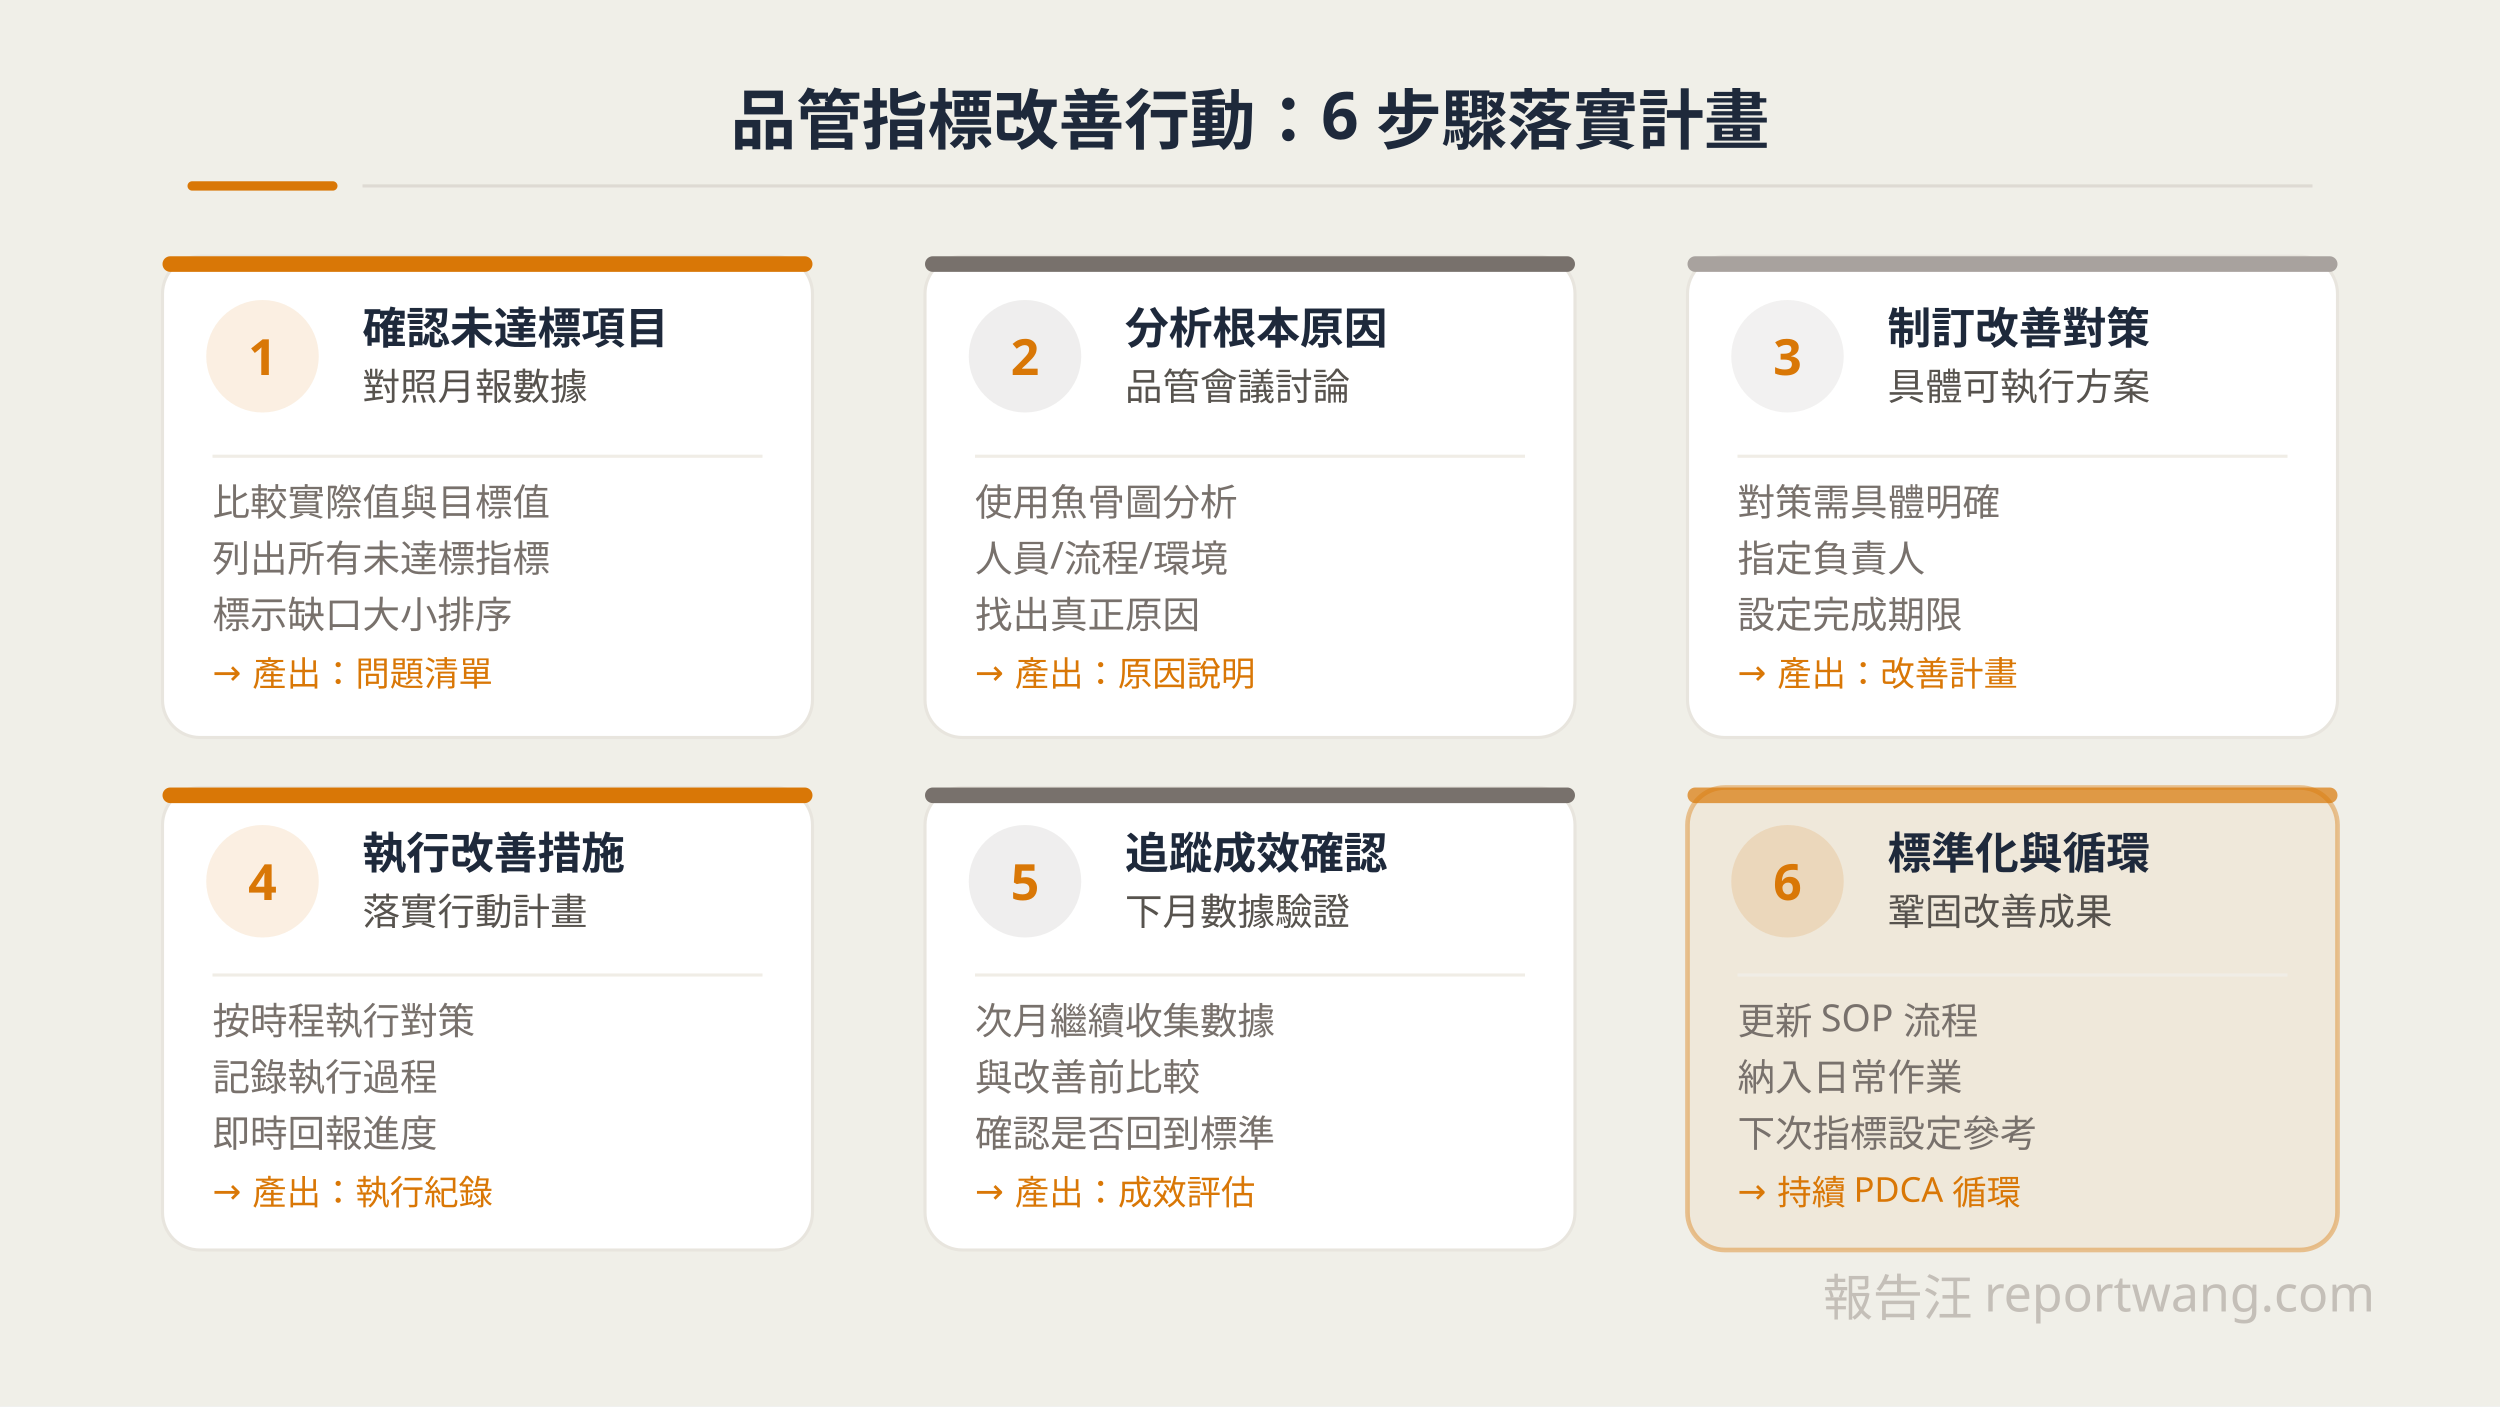
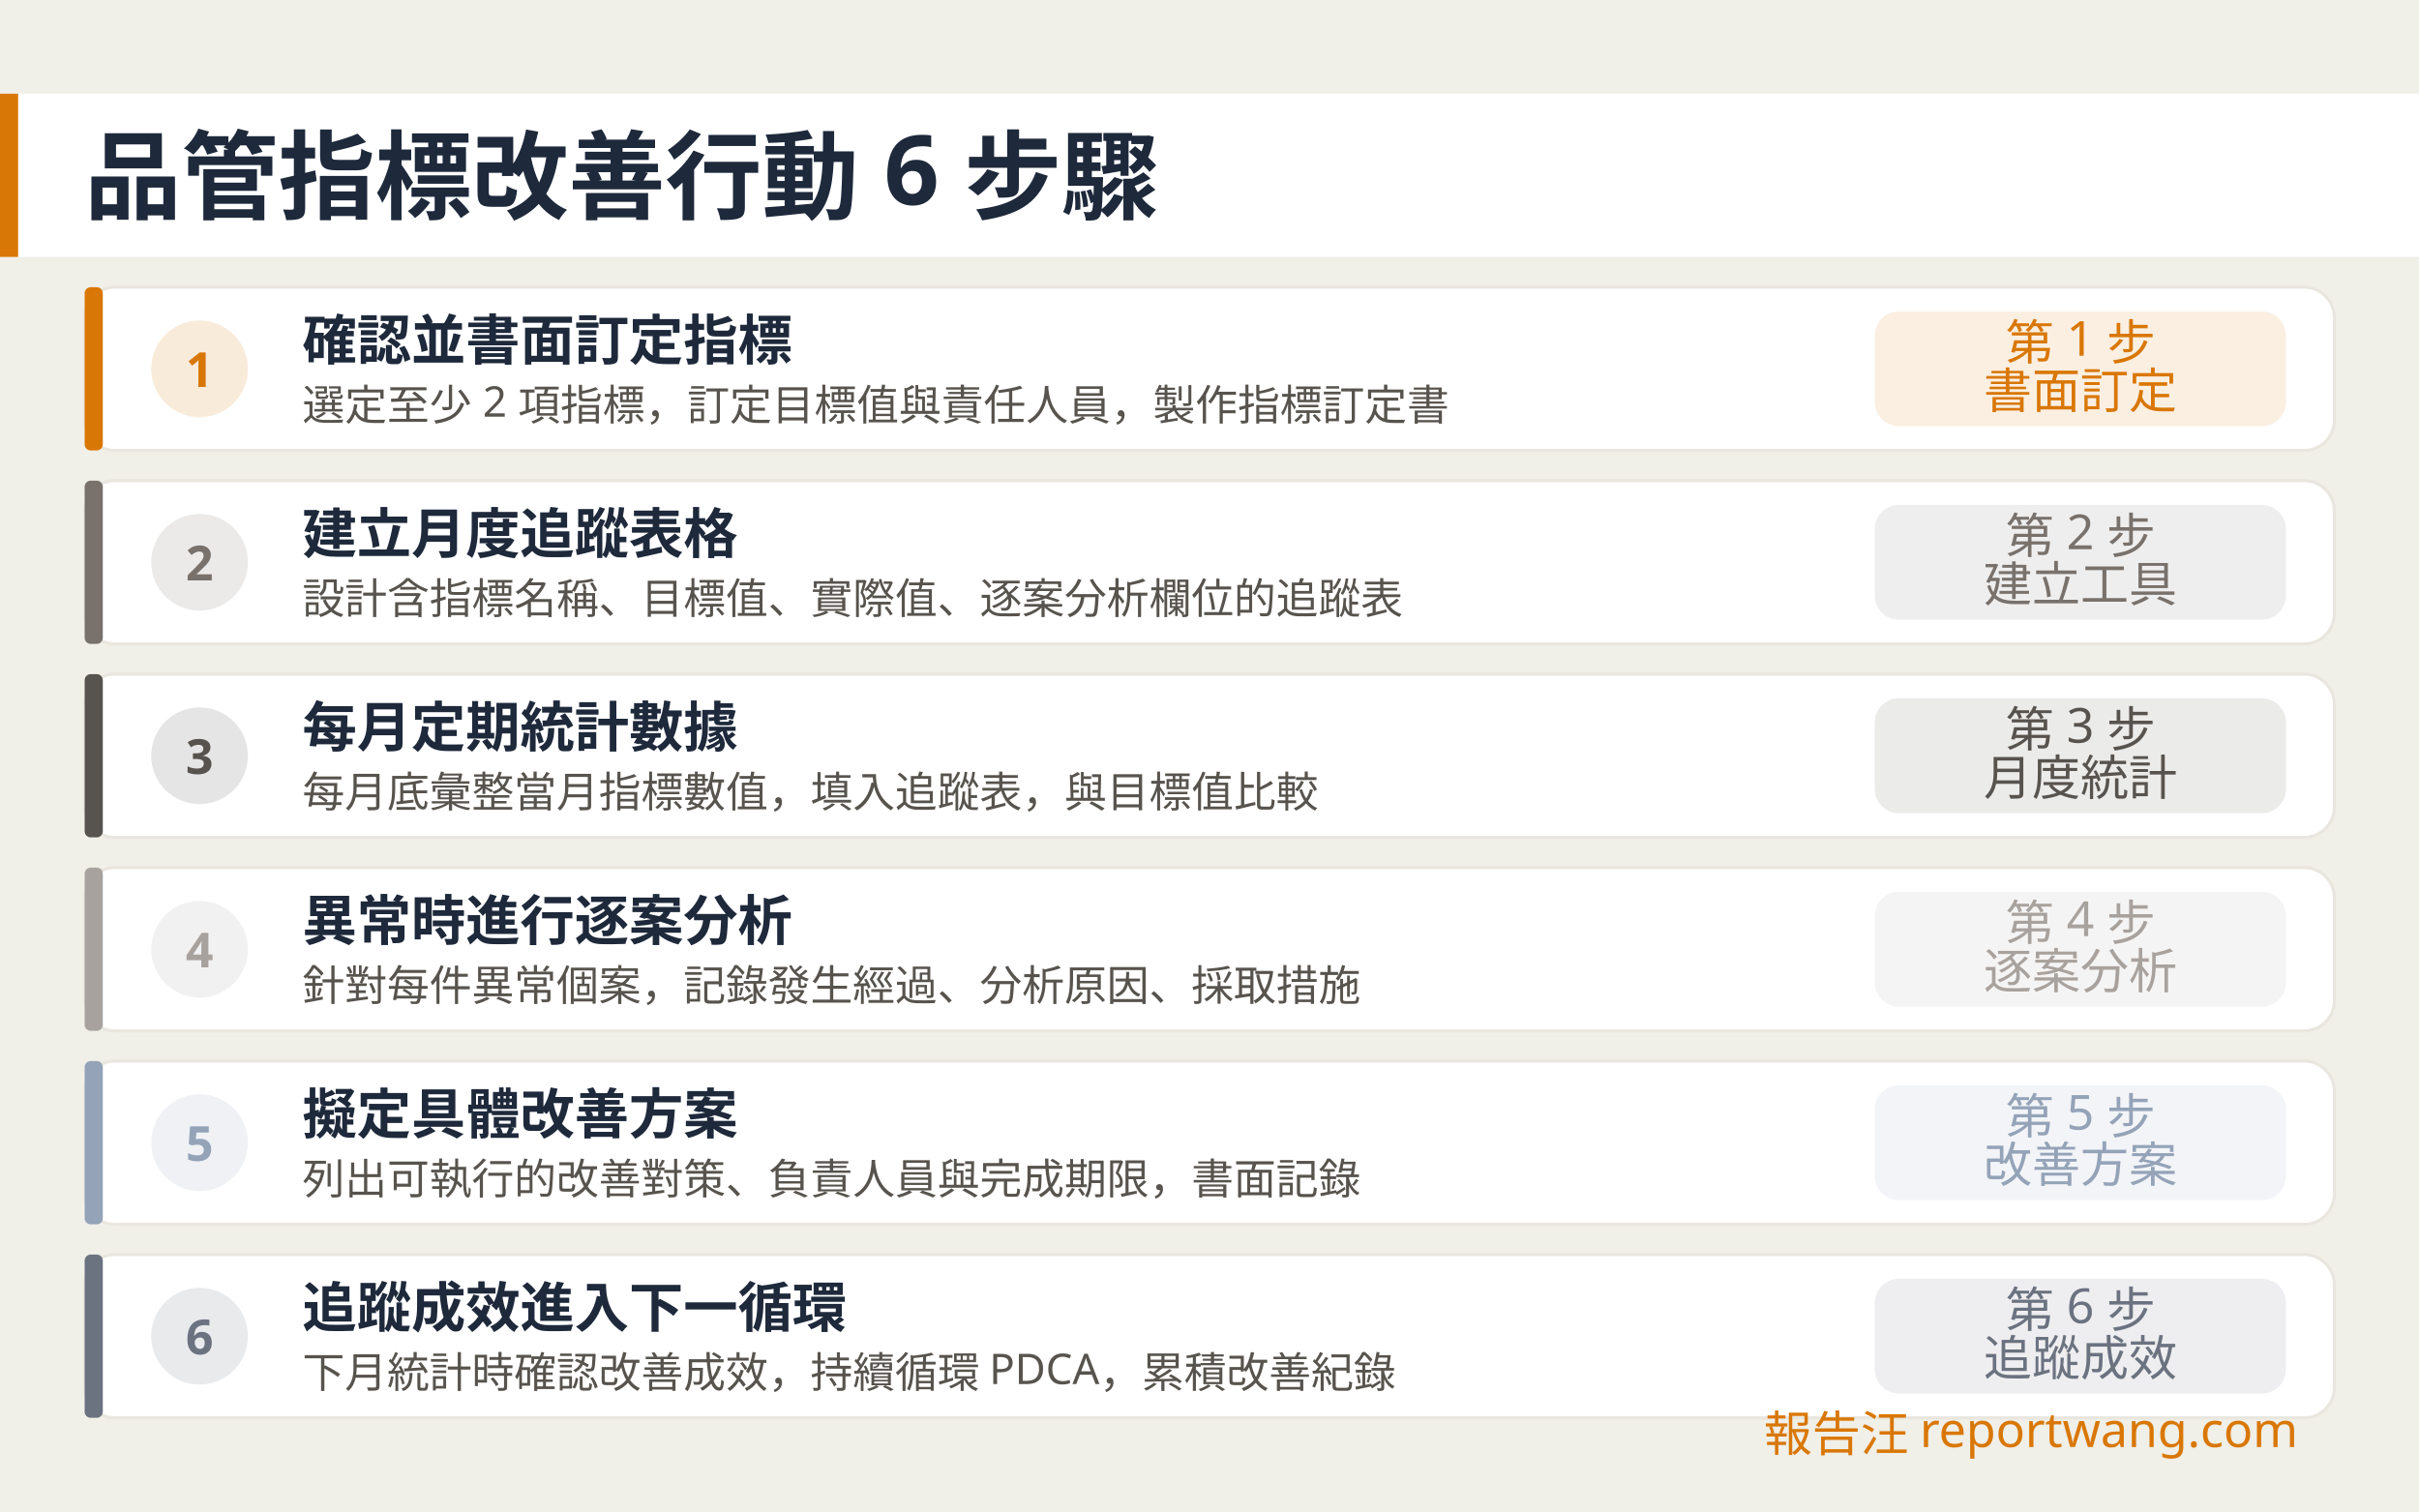
- <svg xmlns="http://www.w3.org/2000/svg" width="800" height="450" viewBox="0 0 800 450" font-family="'Noto Sans TC', sans-serif">
-   <rect width="800" height="450" fill="#f0efe8" />
-   <text x="400" y="46" font-size="21" font-weight="700" fill="#1e293b" text-anchor="middle">品管指標改善行動：6 步驟落實計畫</text>
-   <rect x="60" y="58" width="48" height="3" rx="1.5" fill="#d97706" />
-   <line x1="116" y1="59.5" x2="740" y2="59.5" stroke="#dedad3" stroke-width="1" />
-   <rect x="52" y="82" width="208" height="154" rx="12" fill="white" stroke="#e8e5de" stroke-width="1" />
-   <rect x="52" y="82" width="208" height="5" rx="2.5" fill="#d97706" />
-   <circle cx="84" cy="114" r="18" fill="#d97706" opacity="0.12" />
-   <text x="84" y="120" font-size="16" font-weight="900" fill="#d97706" text-anchor="middle">1</text>
-   <text x="116" y="110" font-size="14" fill="#1e293b" font-weight="700">確認未達標項目</text>
-   <text x="116" y="128" font-size="12" fill="#57534e">對照月報數據</text>
-   <line x1="68" y1="146" x2="244" y2="146" stroke="#f0ede6" stroke-width="1" />
-   <text x="68" y="165" font-size="12" fill="#78716c">比較實際值與目標值</text>
-   <text x="68" y="183" font-size="12" fill="#78716c">列出所有未達標指標</text>
-   <text x="68" y="201" font-size="12" fill="#78716c">標示缺口大小排序</text>
-   <text x="68" y="219" font-size="11" fill="#d97706">→ 產出：問題清單</text>
-   <rect x="296" y="82" width="208" height="154" rx="12" fill="white" stroke="#e8e5de" stroke-width="1" />
-   <rect x="296" y="82" width="208" height="5" rx="2.5" fill="#78716c" />
-   <circle cx="328" cy="114" r="18" fill="#78716c" opacity="0.12" />
-   <text x="328" y="120" font-size="16" font-weight="900" fill="#d97706" text-anchor="middle">2</text>
-   <text x="360" y="110" font-size="14" fill="#1e293b" font-weight="700">分析根本原因</text>
-   <text x="360" y="128" font-size="12" fill="#57534e">品管會議討論</text>
-   <line x1="312" y1="146" x2="488" y2="146" stroke="#f0ede6" stroke-width="1" />
-   <text x="312" y="165" font-size="12" fill="#78716c">使用魚骨圖分析</text>
-   <text x="312" y="183" font-size="12" fill="#78716c">人員/流程/環境</text>
-   <text x="312" y="201" font-size="12" fill="#78716c">找出真正原因</text>
-   <text x="312" y="219" font-size="11" fill="#d97706">→ 產出：原因說明</text>
-   <rect x="540" y="82" width="208" height="154" rx="12" fill="white" stroke="#e8e5de" stroke-width="1" />
-   <rect x="540" y="82" width="208" height="5" rx="2.5" fill="#a8a29e" />
-   <circle cx="572" cy="114" r="18" fill="#a8a29e" opacity="0.15" />
-   <text x="572" y="120" font-size="16" font-weight="900" fill="#d97706" text-anchor="middle">3</text>
-   <text x="604" y="110" font-size="14" fill="#1e293b" font-weight="700">制訂改善對策</text>
-   <text x="604" y="128" font-size="12" fill="#57534e">具體可執行方案</text>
-   <line x1="556" y1="146" x2="732" y2="146" stroke="#f0ede6" stroke-width="1" />
-   <text x="556" y="165" font-size="12" fill="#78716c">對策需具體明確</text>
-   <text x="556" y="183" font-size="12" fill="#78716c">指定負責人</text>
-   <text x="556" y="201" font-size="12" fill="#78716c">設定完成期限</text>
-   <text x="556" y="219" font-size="11" fill="#d97706">→ 產出：改善計畫</text>
-   <rect x="52" y="252" width="208" height="148" rx="12" fill="white" stroke="#e8e5de" stroke-width="1" />
-   <rect x="52" y="252" width="208" height="5" rx="2.5" fill="#d97706" />
-   <circle cx="84" cy="282" r="18" fill="#d97706" opacity="0.12" />
-   <text x="84" y="288" font-size="16" font-weight="900" fill="#d97706" text-anchor="middle">4</text>
-   <text x="116" y="278" font-size="14" fill="#1e293b" font-weight="700">執行改善措施</text>
-   <text x="116" y="296" font-size="12" fill="#57534e">落實行動計畫</text>
-   <line x1="68" y1="312" x2="244" y2="312" stroke="#f0ede6" stroke-width="1" />
-   <text x="68" y="331" font-size="12" fill="#78716c">按時程執行對策</text>
-   <text x="68" y="349" font-size="12" fill="#78716c">記錄執行過程</text>
-   <text x="68" y="367" font-size="12" fill="#78716c">即時回報進度</text>
-   <text x="68" y="385" font-size="11" fill="#d97706">→ 產出：執行紀錄</text>
-   <rect x="296" y="252" width="208" height="148" rx="12" fill="white" stroke="#e8e5de" stroke-width="1" />
-   <rect x="296" y="252" width="208" height="5" rx="2.5" fill="#78716c" />
-   <circle cx="328" cy="282" r="18" fill="#78716c" opacity="0.12" />
-   <text x="328" y="288" font-size="16" font-weight="900" fill="#d97706" text-anchor="middle">5</text>
-   <text x="360" y="278" font-size="14" fill="#1e293b" font-weight="700">追蹤成效確認</text>
-   <text x="360" y="296" font-size="12" fill="#57534e">下月數據驗證</text>
-   <line x1="312" y1="312" x2="488" y2="312" stroke="#f0ede6" stroke-width="1" />
-   <text x="312" y="331" font-size="12" fill="#78716c">次月繼續收集數據</text>
-   <text x="312" y="349" font-size="12" fill="#78716c">與改善前比較</text>
-   <text x="312" y="367" font-size="12" fill="#78716c">確認是否回到標準</text>
-   <text x="312" y="385" font-size="11" fill="#d97706">→ 產出：成效評估</text>
-   <rect x="540" y="252" width="208" height="148" rx="12" fill="#d97706" opacity="0.06" />
-   <rect x="540" y="252" width="208" height="148" rx="12" fill="none" stroke="#d97706" stroke-width="1.5" opacity="0.4" />
-   <rect x="540" y="252" width="208" height="5" rx="2.5" fill="#d97706" opacity="0.7" />
-   <circle cx="572" cy="282" r="18" fill="#d97706" opacity="0.15" />
-   <text x="572" y="288" font-size="16" font-weight="900" fill="#d97706" text-anchor="middle">6</text>
-   <text x="604" y="278" font-size="14" fill="#1e293b" font-weight="700">標準化與循環</text>
-   <text x="604" y="296" font-size="12" fill="#57534e">鞏固改善成果</text>
-   <line x1="556" y1="312" x2="732" y2="312" stroke="#f0ede6" stroke-width="1" />
-   <text x="556" y="331" font-size="12" fill="#78716c">更新 SOP 流程</text>
-   <text x="556" y="349" font-size="12" fill="#78716c">納入日常作業</text>
-   <text x="556" y="367" font-size="12" fill="#78716c">下次指標設定參考</text>
-   <text x="556" y="385" font-size="11" fill="#d97706">→ 持續 PDCA 循環</text>
-   <text x="760" y="421" font-size="16" fill="#c4bfb8" text-anchor="end" font-weight="400" font-family="'Noto Sans TC', sans-serif">報告汪 reportwang.com</text>
+ <svg xmlns="http://www.w3.org/2000/svg" width="800" height="500" viewBox="0 0 800 500" font-family="'Noto Sans TC', sans-serif">
+   <rect width="800" height="500" fill="#f0efe8" />
+   <rect x="0" y="31" width="800" height="54" fill="white" />
+   <rect x="0" y="31" width="6" height="54" fill="#d97706" />
+   <text x="28" y="70" font-size="32" fill="#1e293b" font-weight="700">品管指標改善行動 6 步驟</text>
+   <rect x="28" y="95" width="744" height="54" rx="10" fill="white" stroke="#e8e6de" stroke-width="1" />
+   <rect x="28" y="95" width="6" height="54" rx="2" fill="#d97706" />
+   <circle cx="66" cy="122" r="16" fill="#d97706" opacity="0.15" />
+   <text x="66" y="128" font-size="16" fill="#d97706" text-anchor="middle" font-weight="900">1</text>
+   <text x="100" y="119" font-size="18" fill="#1e293b" font-weight="700">確認並書面訂定指標</text>
+   <text x="100" y="139" font-size="14" fill="#57534e">選定至少 2 項指標，訂定目標值與責任人員，製作指標訂定書</text>
+   <rect x="620" y="103" width="136" height="38" rx="8" fill="#d97706" opacity="0.12" />
+   <text x="688" y="119" font-size="16" fill="#d97706" text-anchor="middle">第 1 步</text>
+   <text x="688" y="135" font-size="16" fill="#d97706" text-anchor="middle">書面訂定</text>
+   <rect x="28" y="159" width="744" height="54" rx="10" fill="white" stroke="#e8e6de" stroke-width="1" />
+   <rect x="28" y="159" width="6" height="54" rx="2" fill="#78716c" />
+   <circle cx="66" cy="186" r="16" fill="#78716c" opacity="0.15" />
+   <text x="66" y="192" font-size="16" fill="#78716c" text-anchor="middle" font-weight="900">2</text>
+   <text x="100" y="183" font-size="18" fill="#1e293b" font-weight="700">建立月度追蹤表格</text>
+   <text x="100" y="203" font-size="14" fill="#57534e">設計含指標名稱、目標值、實際值、逐案分析欄位的追蹤表</text>
+   <rect x="620" y="167" width="136" height="38" rx="8" fill="#78716c" opacity="0.12" />
+   <text x="688" y="183" font-size="16" fill="#78716c" text-anchor="middle">第 2 步</text>
+   <text x="688" y="199" font-size="16" fill="#78716c" text-anchor="middle">建立工具</text>
+   <rect x="28" y="223" width="744" height="54" rx="10" fill="white" stroke="#e8e6de" stroke-width="1" />
+   <rect x="28" y="223" width="6" height="54" rx="2" fill="#57534e" />
+   <circle cx="66" cy="250" r="16" fill="#57534e" opacity="0.15" />
+   <text x="66" y="256" font-size="16" fill="#57534e" text-anchor="middle" font-weight="900">3</text>
+   <text x="100" y="247" font-size="18" fill="#1e293b" font-weight="700">每月定期統計數據</text>
+   <text x="100" y="267" font-size="14" fill="#57534e">每月底彙整當月指標數值，填入追蹤表，與目標值比較</text>
+   <rect x="620" y="231" width="136" height="38" rx="8" fill="#57534e" opacity="0.12" />
+   <text x="688" y="247" font-size="16" fill="#57534e" text-anchor="middle">第 3 步</text>
+   <text x="688" y="263" font-size="16" fill="#57534e" text-anchor="middle">月度統計</text>
+   <rect x="28" y="287" width="744" height="54" rx="10" fill="white" stroke="#e8e6de" stroke-width="1" />
+   <rect x="28" y="287" width="6" height="54" rx="2" fill="#a8a29e" />
+   <circle cx="66" cy="314" r="16" fill="#a8a29e" opacity="0.15" />
+   <text x="66" y="320" font-size="16" fill="#a8a29e" text-anchor="middle" font-weight="900">4</text>
+   <text x="100" y="311" font-size="18" fill="#1e293b" font-weight="700">異常時進行逐案分析</text>
+   <text x="100" y="331" font-size="14" fill="#57534e">針對每件異常個案，記錄發生經過、分析原因、採取措施</text>
+   <rect x="620" y="295" width="136" height="38" rx="8" fill="#a8a29e" opacity="0.12" />
+   <text x="688" y="311" font-size="16" fill="#a8a29e" text-anchor="middle">第 4 步</text>
+   <text x="688" y="327" font-size="16" fill="#a8a29e" text-anchor="middle">逐案分析</text>
+   <rect x="28" y="351" width="744" height="54" rx="10" fill="white" stroke="#e8e6de" stroke-width="1" />
+   <rect x="28" y="351" width="6" height="54" rx="2" fill="#94a3b8" />
+   <circle cx="66" cy="378" r="16" fill="#94a3b8" opacity="0.15" />
+   <text x="66" y="384" font-size="16" fill="#94a3b8" text-anchor="middle" font-weight="900">5</text>
+   <text x="100" y="375" font-size="18" fill="#1e293b" font-weight="700">擬定具體改善方案</text>
+   <text x="100" y="395" font-size="14" fill="#57534e">列出可執行的改善對策、負責人員與完成期限，書面記錄</text>
+   <rect x="620" y="359" width="136" height="38" rx="8" fill="#94a3b8" opacity="0.12" />
+   <text x="688" y="375" font-size="16" fill="#94a3b8" text-anchor="middle">第 5 步</text>
+   <text x="688" y="391" font-size="16" fill="#94a3b8" text-anchor="middle">改善方案</text>
+   <rect x="28" y="415" width="744" height="54" rx="10" fill="white" stroke="#e8e6de" stroke-width="1" />
+   <rect x="28" y="415" width="6" height="54" rx="2" fill="#6b7280" />
+   <circle cx="66" cy="442" r="16" fill="#6b7280" opacity="0.15" />
+   <text x="66" y="448" font-size="16" fill="#6b7280" text-anchor="middle" font-weight="900">6</text>
+   <text x="100" y="439" font-size="18" fill="#1e293b" font-weight="700">追蹤成效進入下一循環</text>
+   <text x="100" y="459" font-size="14" fill="#57534e">下月統計時確認改善成效，持續循環 PDCA，累積改善紀錄</text>
+   <rect x="620" y="423" width="136" height="38" rx="8" fill="#6b7280" opacity="0.12" />
+   <text x="688" y="439" font-size="16" fill="#6b7280" text-anchor="middle">第 6 步</text>
+   <text x="688" y="455" font-size="16" fill="#6b7280" text-anchor="middle">追蹤成效</text>
+   <text x="760" y="480" font-size="16" fill="#d97706" text-anchor="end" font-weight="400">報告汪 reportwang.com</text>
</svg>
